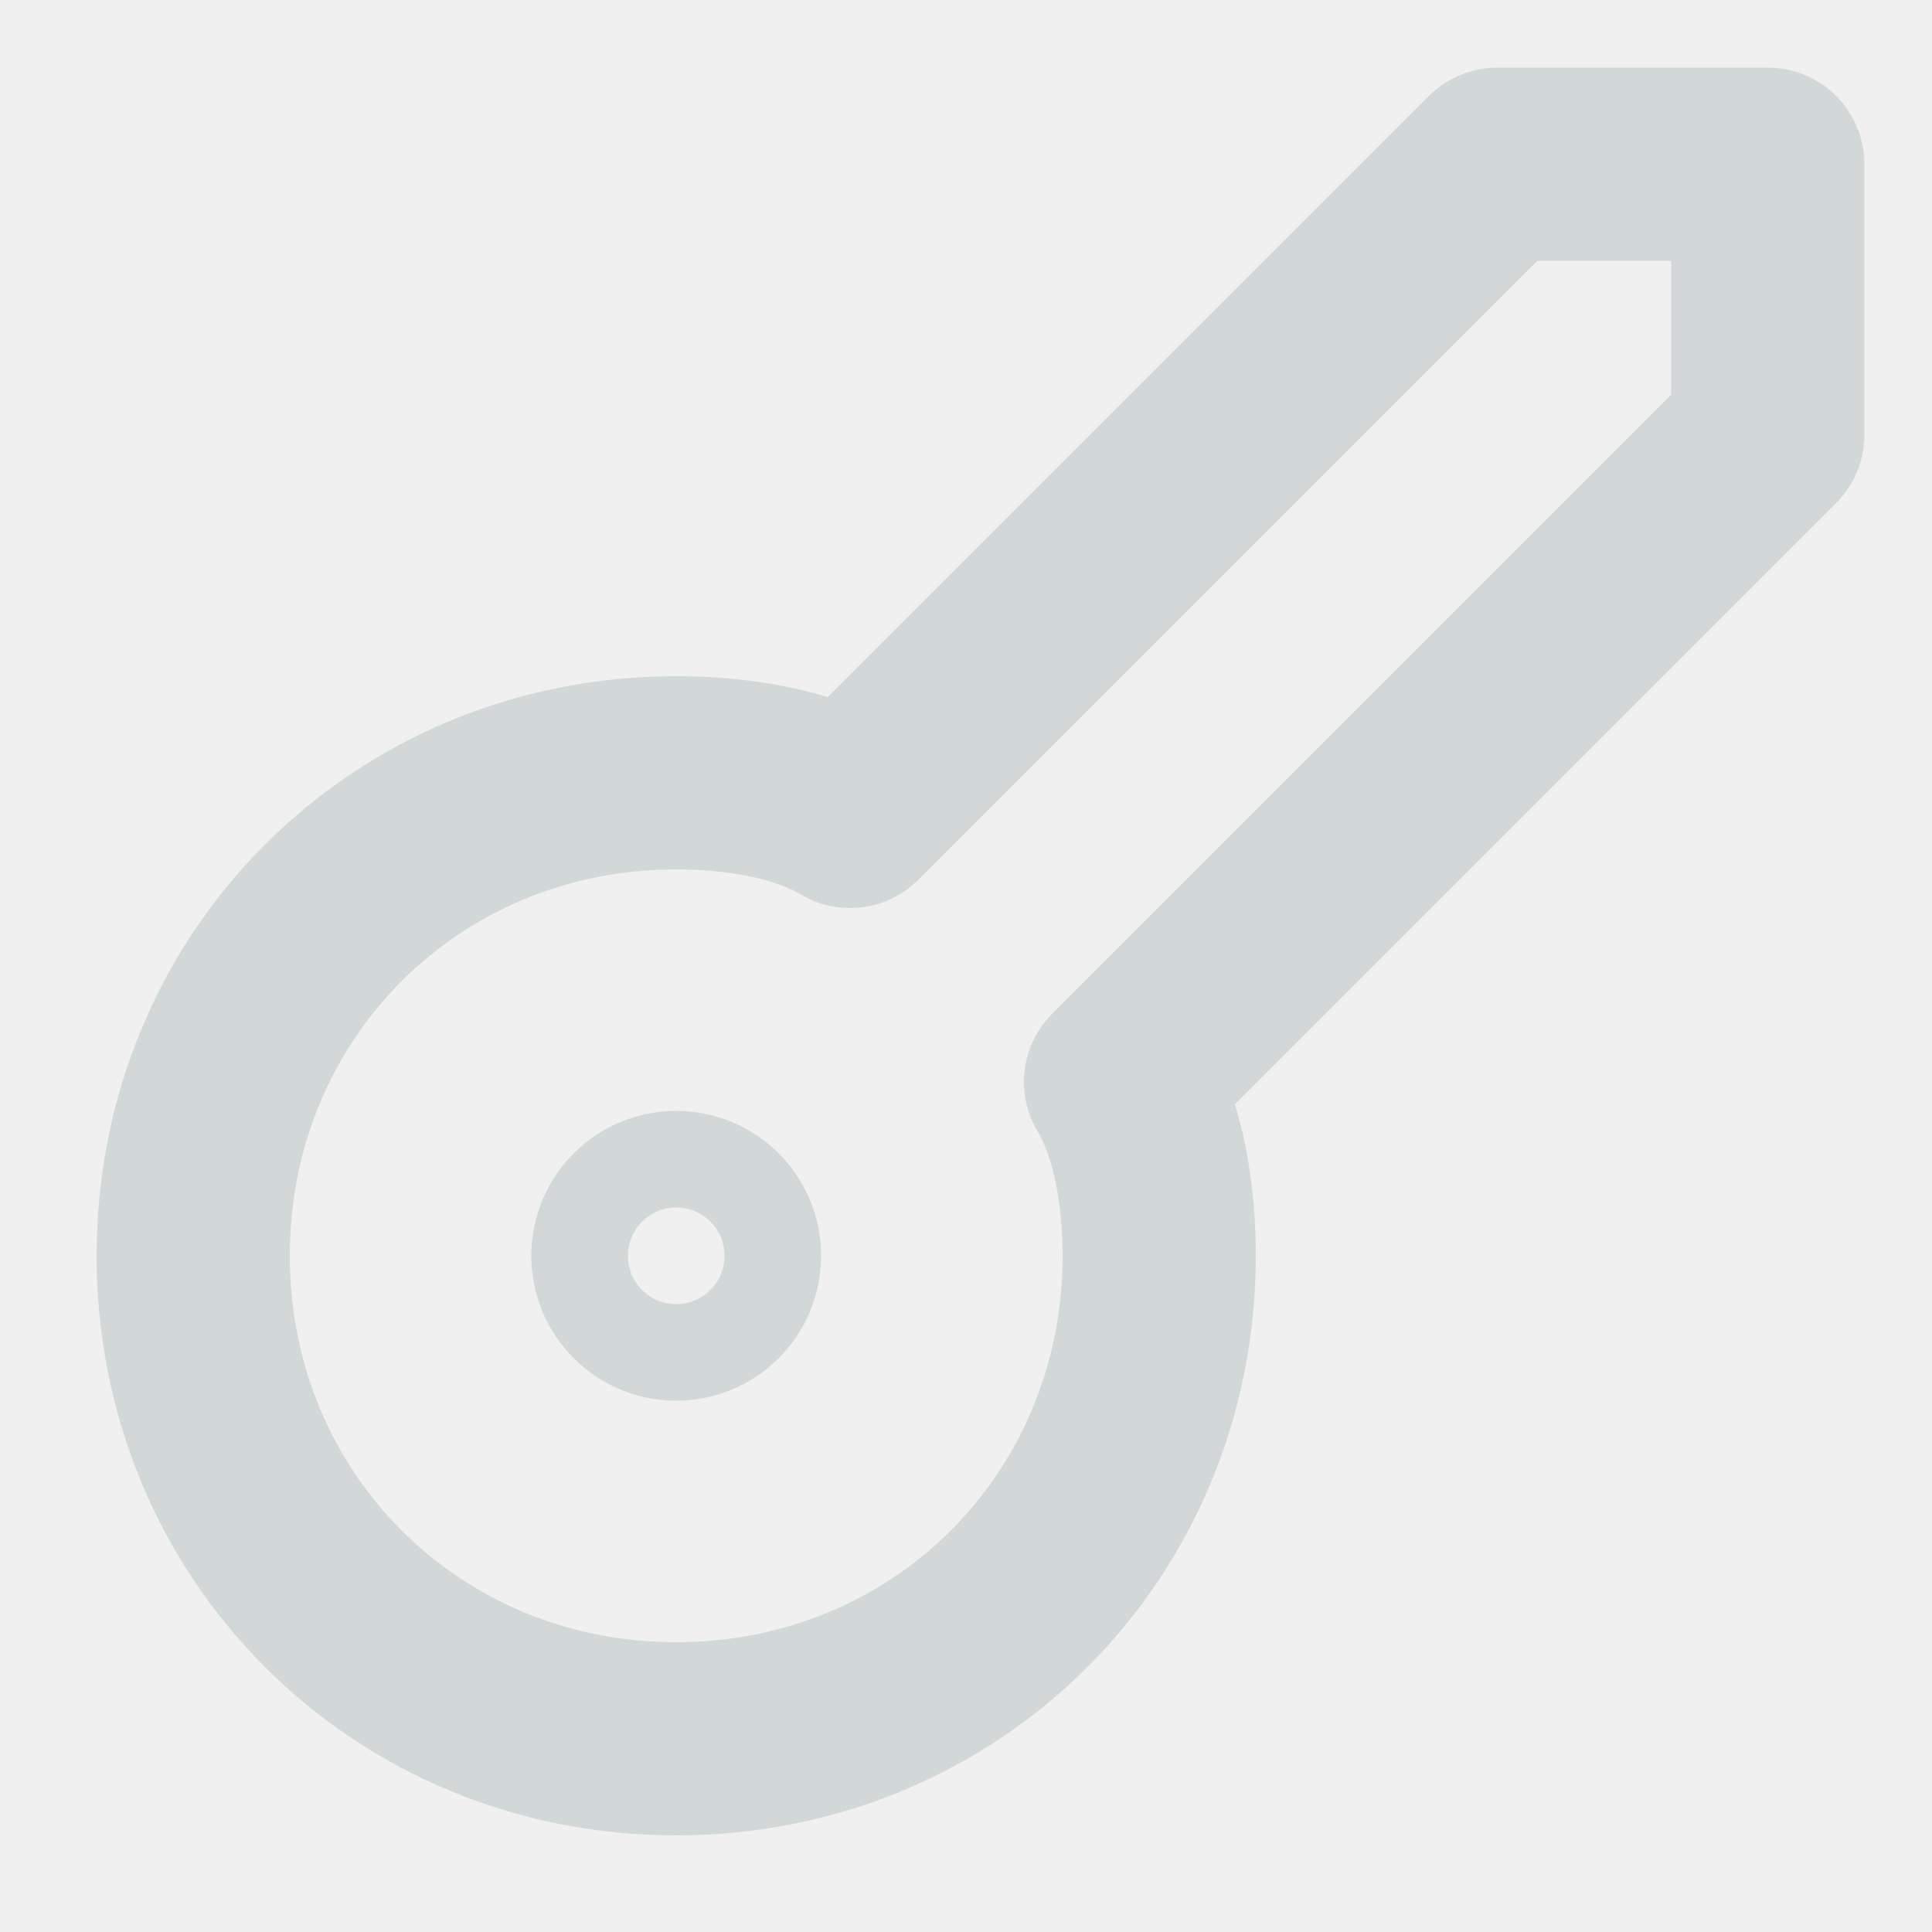
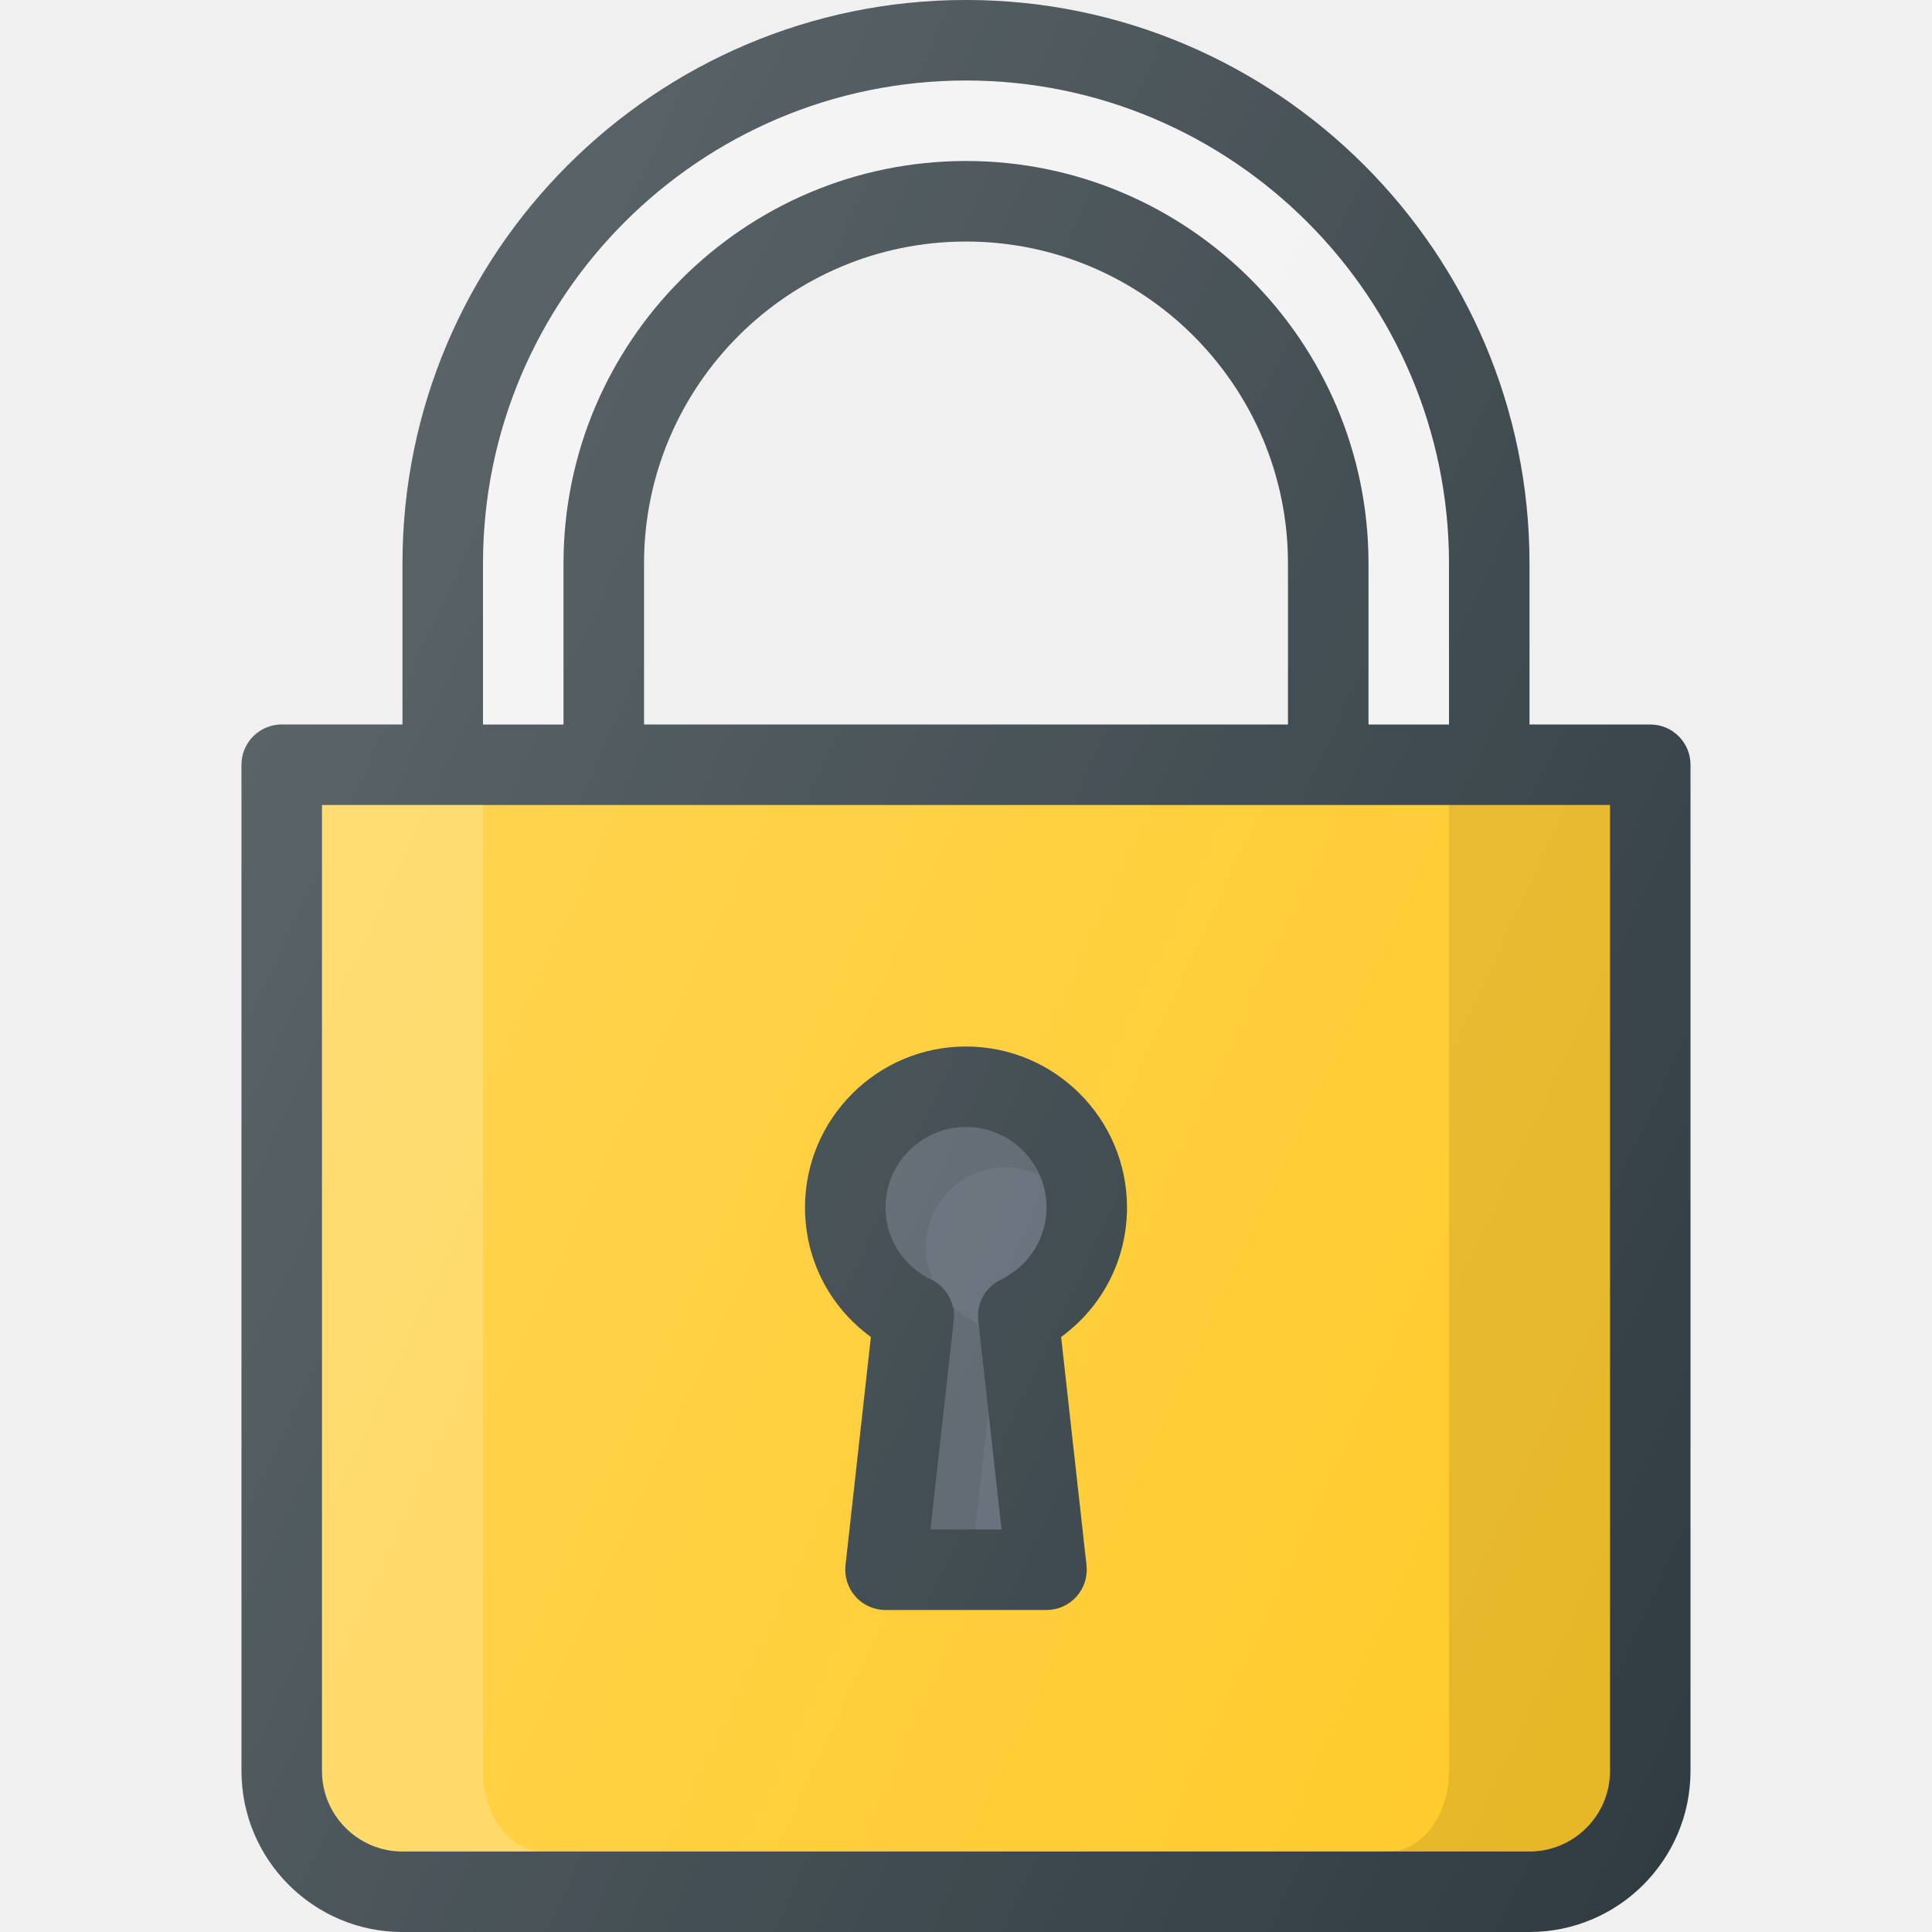
- <svg xmlns="http://www.w3.org/2000/svg" version="1.1" id="Layer_1" x="0px" y="0px" width="20px" height="20px" viewBox="0 0 20 20" enable-background="new 0 0 20 20" xml:space="preserve">
-   <path fill="none" stroke="#D2D8D8" stroke-width="2" stroke-linecap="round" stroke-linejoin="round" stroke-miterlimit="10" d="  M18.3,1.7h-2.8L8.8,8.4C8.3,8.1,7.6,8,7,8c-2.8,0-5,2.2-5,5s2.2,5,5,5s5-2.2,5-5c0-0.6-0.1-1.3-0.4-1.8l6.7-6.7V1.7z" />
-   <circle fill="none" stroke="#D2D8D8" stroke-linecap="round" stroke-linejoin="round" stroke-miterlimit="10" cx="7" cy="13" r="1" />
+ <svg xmlns="http://www.w3.org/2000/svg" version="1.1" id="Capa_1" x="0px" y="0px" viewBox="0 0 512 512" style="enable-background:new 0 0 512 512;" xml:space="preserve">
+   <path style="fill:#303C42;" d="M437.333,192h-32v-42.667C405.333,66.99,338.344,0,256,0S106.667,66.99,106.667,149.333V192h-32  C68.771,192,64,196.771,64,202.667v266.667C64,492.865,83.135,512,106.667,512h298.667C428.865,512,448,492.865,448,469.333V202.667  C448,196.771,443.229,192,437.333,192z M341.333,192H170.667v-42.667C170.667,102.281,208.948,64,256,64  s85.333,38.281,85.333,85.333V192z" />
+   <path style="fill:#F2F2F2;" d="M128,149.333c0-70.583,57.417-128,128-128s128,57.417,128,128V192h-21.333v-42.667  c0-58.813-47.854-106.667-106.667-106.667S149.333,90.521,149.333,149.333V192H128V149.333z" />
+   <path style="fill:#FFCA28;" d="M426.667,469.333c0,11.76-9.573,21.333-21.333,21.333H106.667c-11.76,0-21.333-9.573-21.333-21.333  v-256h341.333V469.333z" />
+   <path style="opacity:0.2;fill:#FFFFFF;enable-background:new    ;" d="M128,469.333v-256H85.333v256  c0,11.76,9.573,21.333,21.333,21.333H144C135.18,490.667,128,481.094,128,469.333z" />
+   <path style="opacity:0.1;enable-background:new    ;" d="M384,213.333v256c0,11.76-7.18,21.333-16,21.333h37.333  c11.76,0,21.333-9.573,21.333-21.333v-256H384z" />
+   <path style="fill:#303C42;" d="M230.792,354.313l-6.729,60.51c-0.333,3.01,0.635,6.031,2.656,8.292  c2.021,2.26,4.917,3.552,7.948,3.552h42.667c3.031,0,5.927-1.292,7.948-3.552c2.021-2.26,2.99-5.281,2.656-8.292l-6.729-60.51  c10.927-7.948,17.458-20.521,17.458-34.313c0-23.531-19.135-42.667-42.667-42.667S213.333,296.469,213.333,320  C213.333,333.792,219.865,346.365,230.792,354.313z" />
+   <path style="fill:#5C6671;" d="M256,298.667c11.76,0,21.333,9.573,21.333,21.333c0,8.177-4.646,15.5-12.125,19.125  c-4.073,1.979-6.458,6.292-5.958,10.781l6.167,55.427h-18.833l6.167-55.427c0.5-4.49-1.885-8.802-5.958-10.781  c-7.479-3.625-12.125-10.948-12.125-19.125C234.667,308.24,244.24,298.667,256,298.667z" />
+   <path style="opacity:0.1;enable-background:new    ;" d="M247.716,340.001c-1.434-2.866-2.383-5.987-2.383-9.335  c0-11.76,9.573-21.333,21.333-21.333c3.12,0,6.034,0.749,8.708,1.958c-3.349-7.406-10.734-12.625-19.375-12.625  c-11.76,0-21.333,9.573-21.333,21.333c0,8.177,4.646,15.5,12.125,19.125C247.193,339.32,247.349,339.763,247.716,340.001z" />
+   <path style="opacity:0.1;enable-background:new    ;" d="M261.927,373.965l-2.48-22.288c-0.701-0.608-1.125-1.466-1.988-1.885  c-2.096-1.016-3.9-2.376-5.512-3.911c0.385,1.323,0.962,2.599,0.803,4.026l-6.167,55.427h11.853L261.927,373.965z" />
+   <linearGradient id="SVGID_1_" gradientUnits="userSpaceOnUse" x1="-43.622" y1="637.269" x2="-23.837" y2="628.043" gradientTransform="matrix(21.3333 0 0 -21.3333 996.3334 13791.667)">
+     <stop offset="0" style="stop-color:#FFFFFF;stop-opacity:0.2" />
+     <stop offset="1" style="stop-color:#FFFFFF;stop-opacity:0" />
+   </linearGradient>
+   <path style="fill:url(#SVGID_1_);" d="M437.333,192h-32v-42.667C405.333,66.99,338.344,0,256,0S106.667,66.99,106.667,149.333V192  h-32C68.771,192,64,196.771,64,202.667v266.667C64,492.865,83.135,512,106.667,512h298.667C428.865,512,448,492.865,448,469.333  V202.667C448,196.771,443.229,192,437.333,192z M341.333,192H170.667v-42.667C170.667,102.281,208.948,64,256,64  s85.333,38.281,85.333,85.333V192z" />
+   <g>
+ </g>
+   <g>
+ </g>
+   <g>
+ </g>
+   <g>
+ </g>
+   <g>
+ </g>
+   <g>
+ </g>
+   <g>
+ </g>
+   <g>
+ </g>
+   <g>
+ </g>
+   <g>
+ </g>
+   <g>
+ </g>
+   <g>
+ </g>
+   <g>
+ </g>
+   <g>
+ </g>
+   <g>
+ </g>
</svg>
